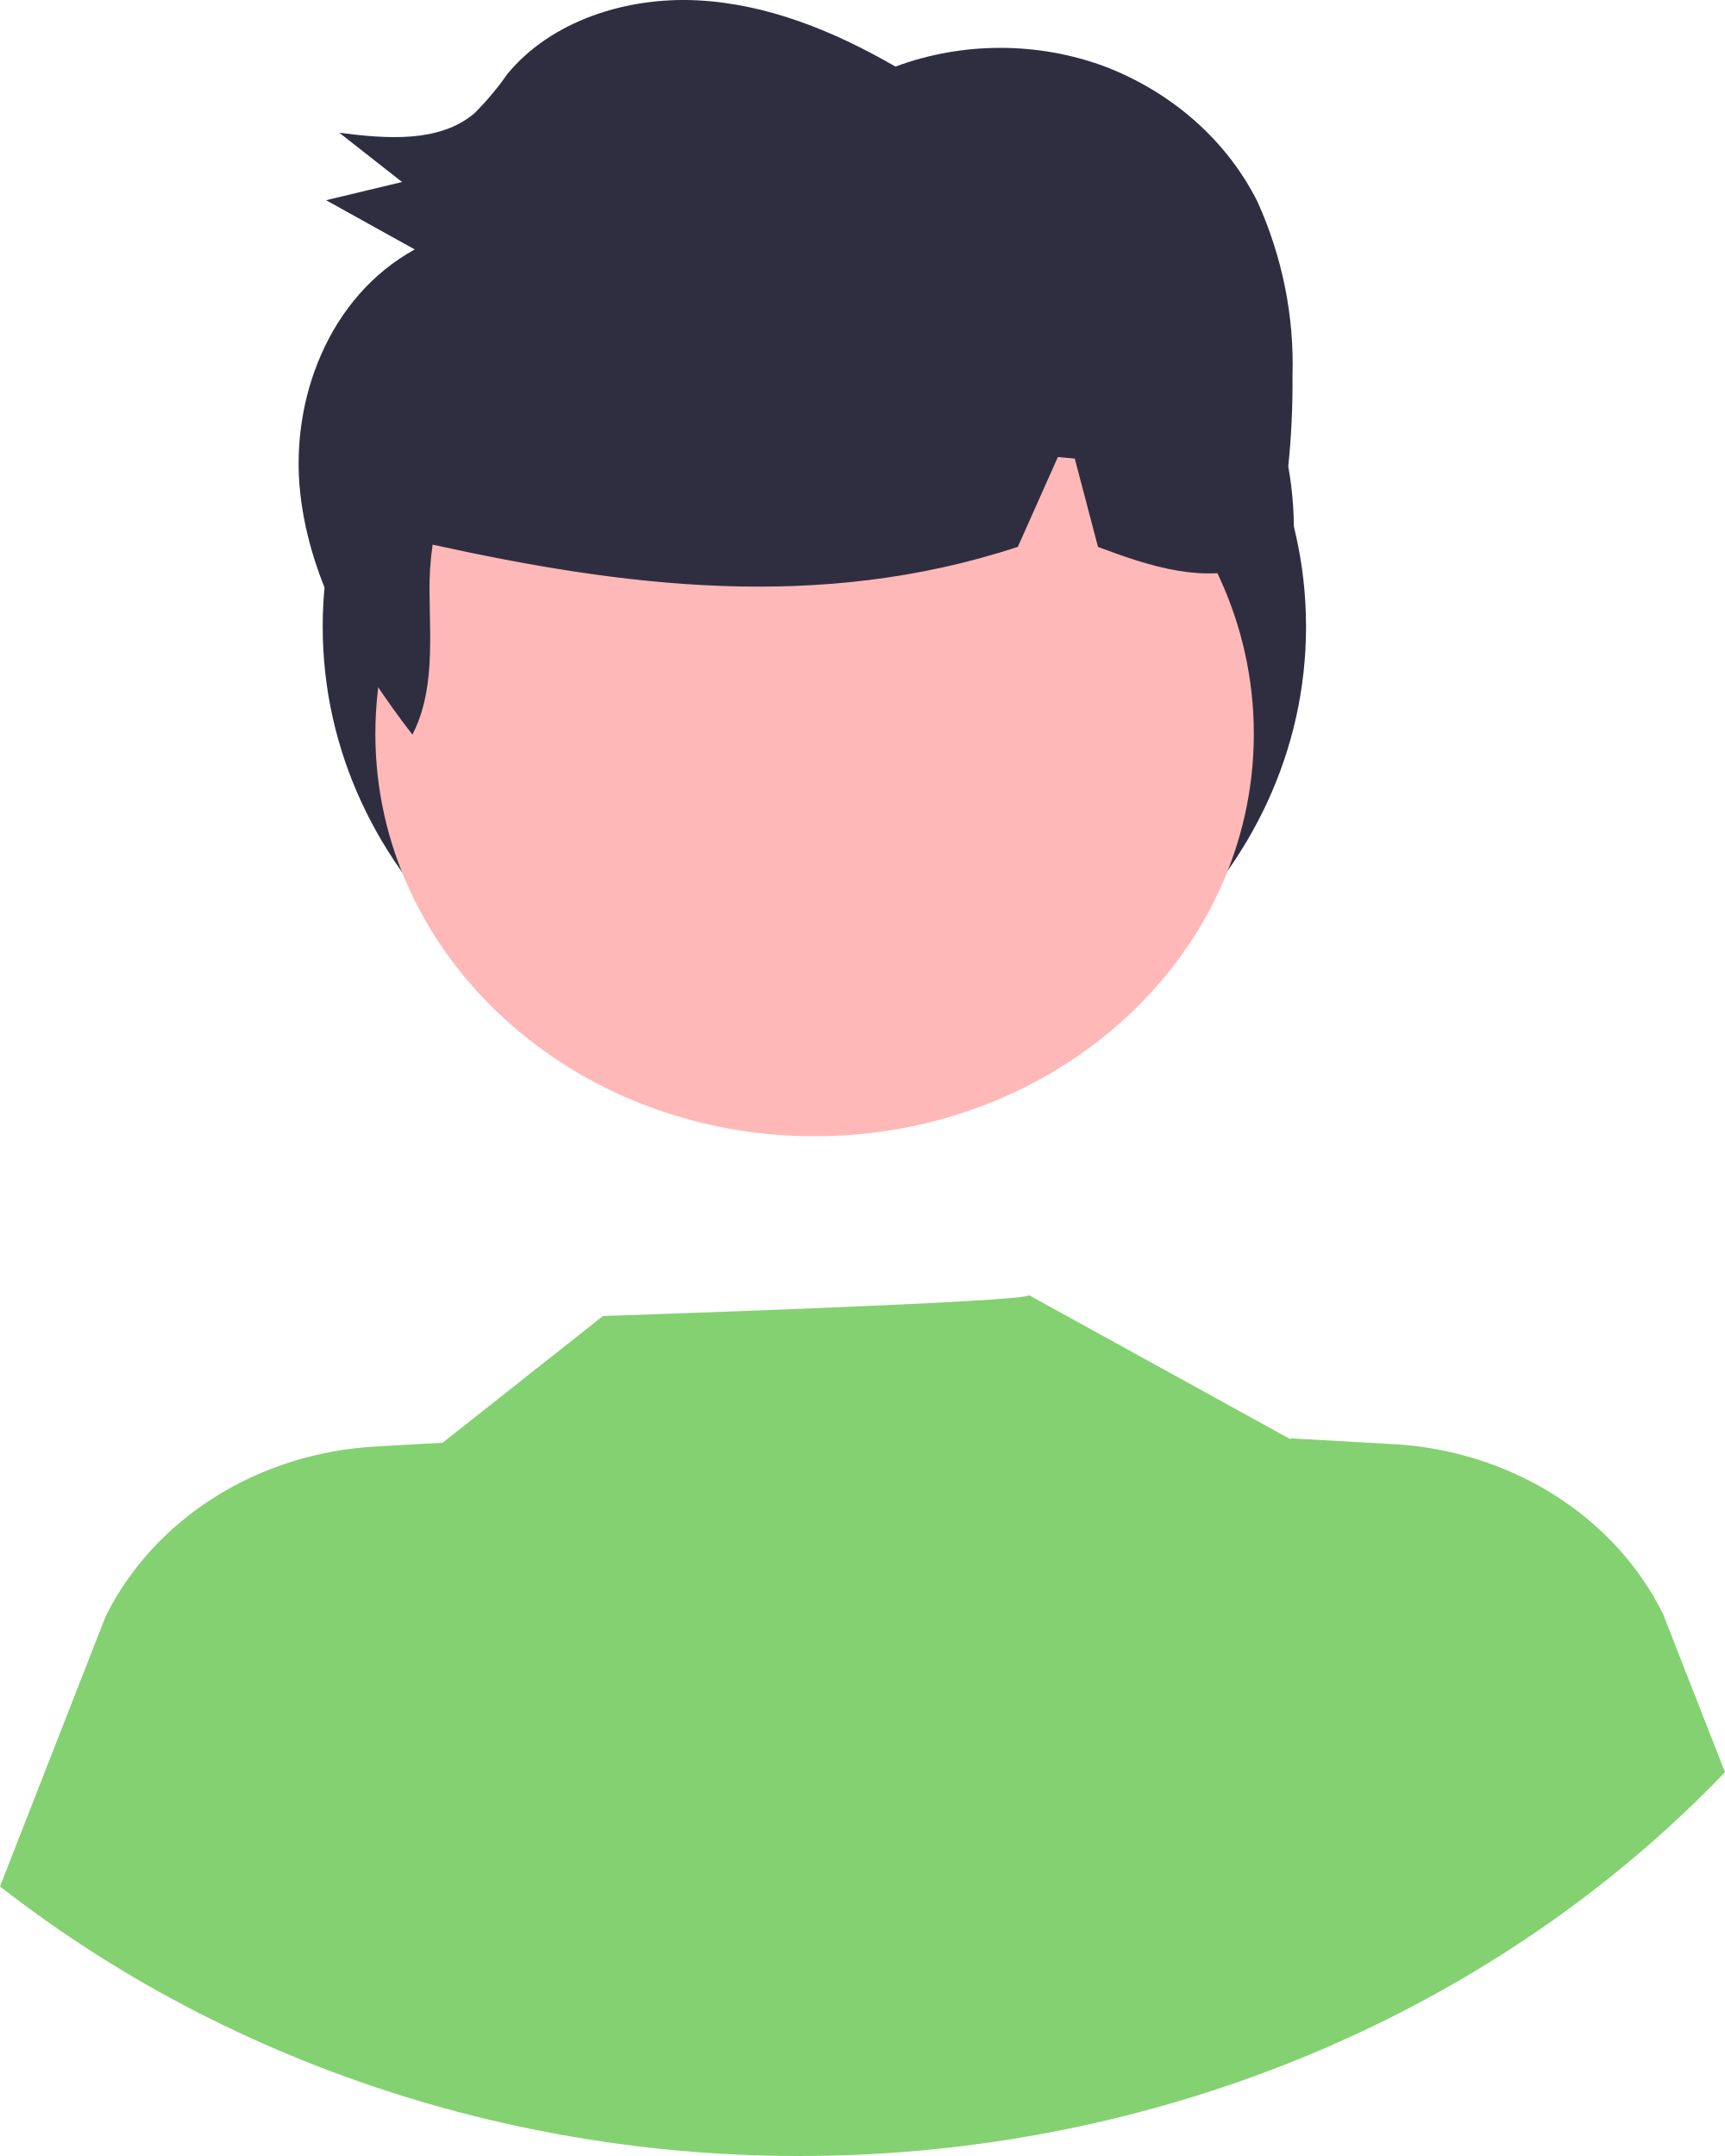
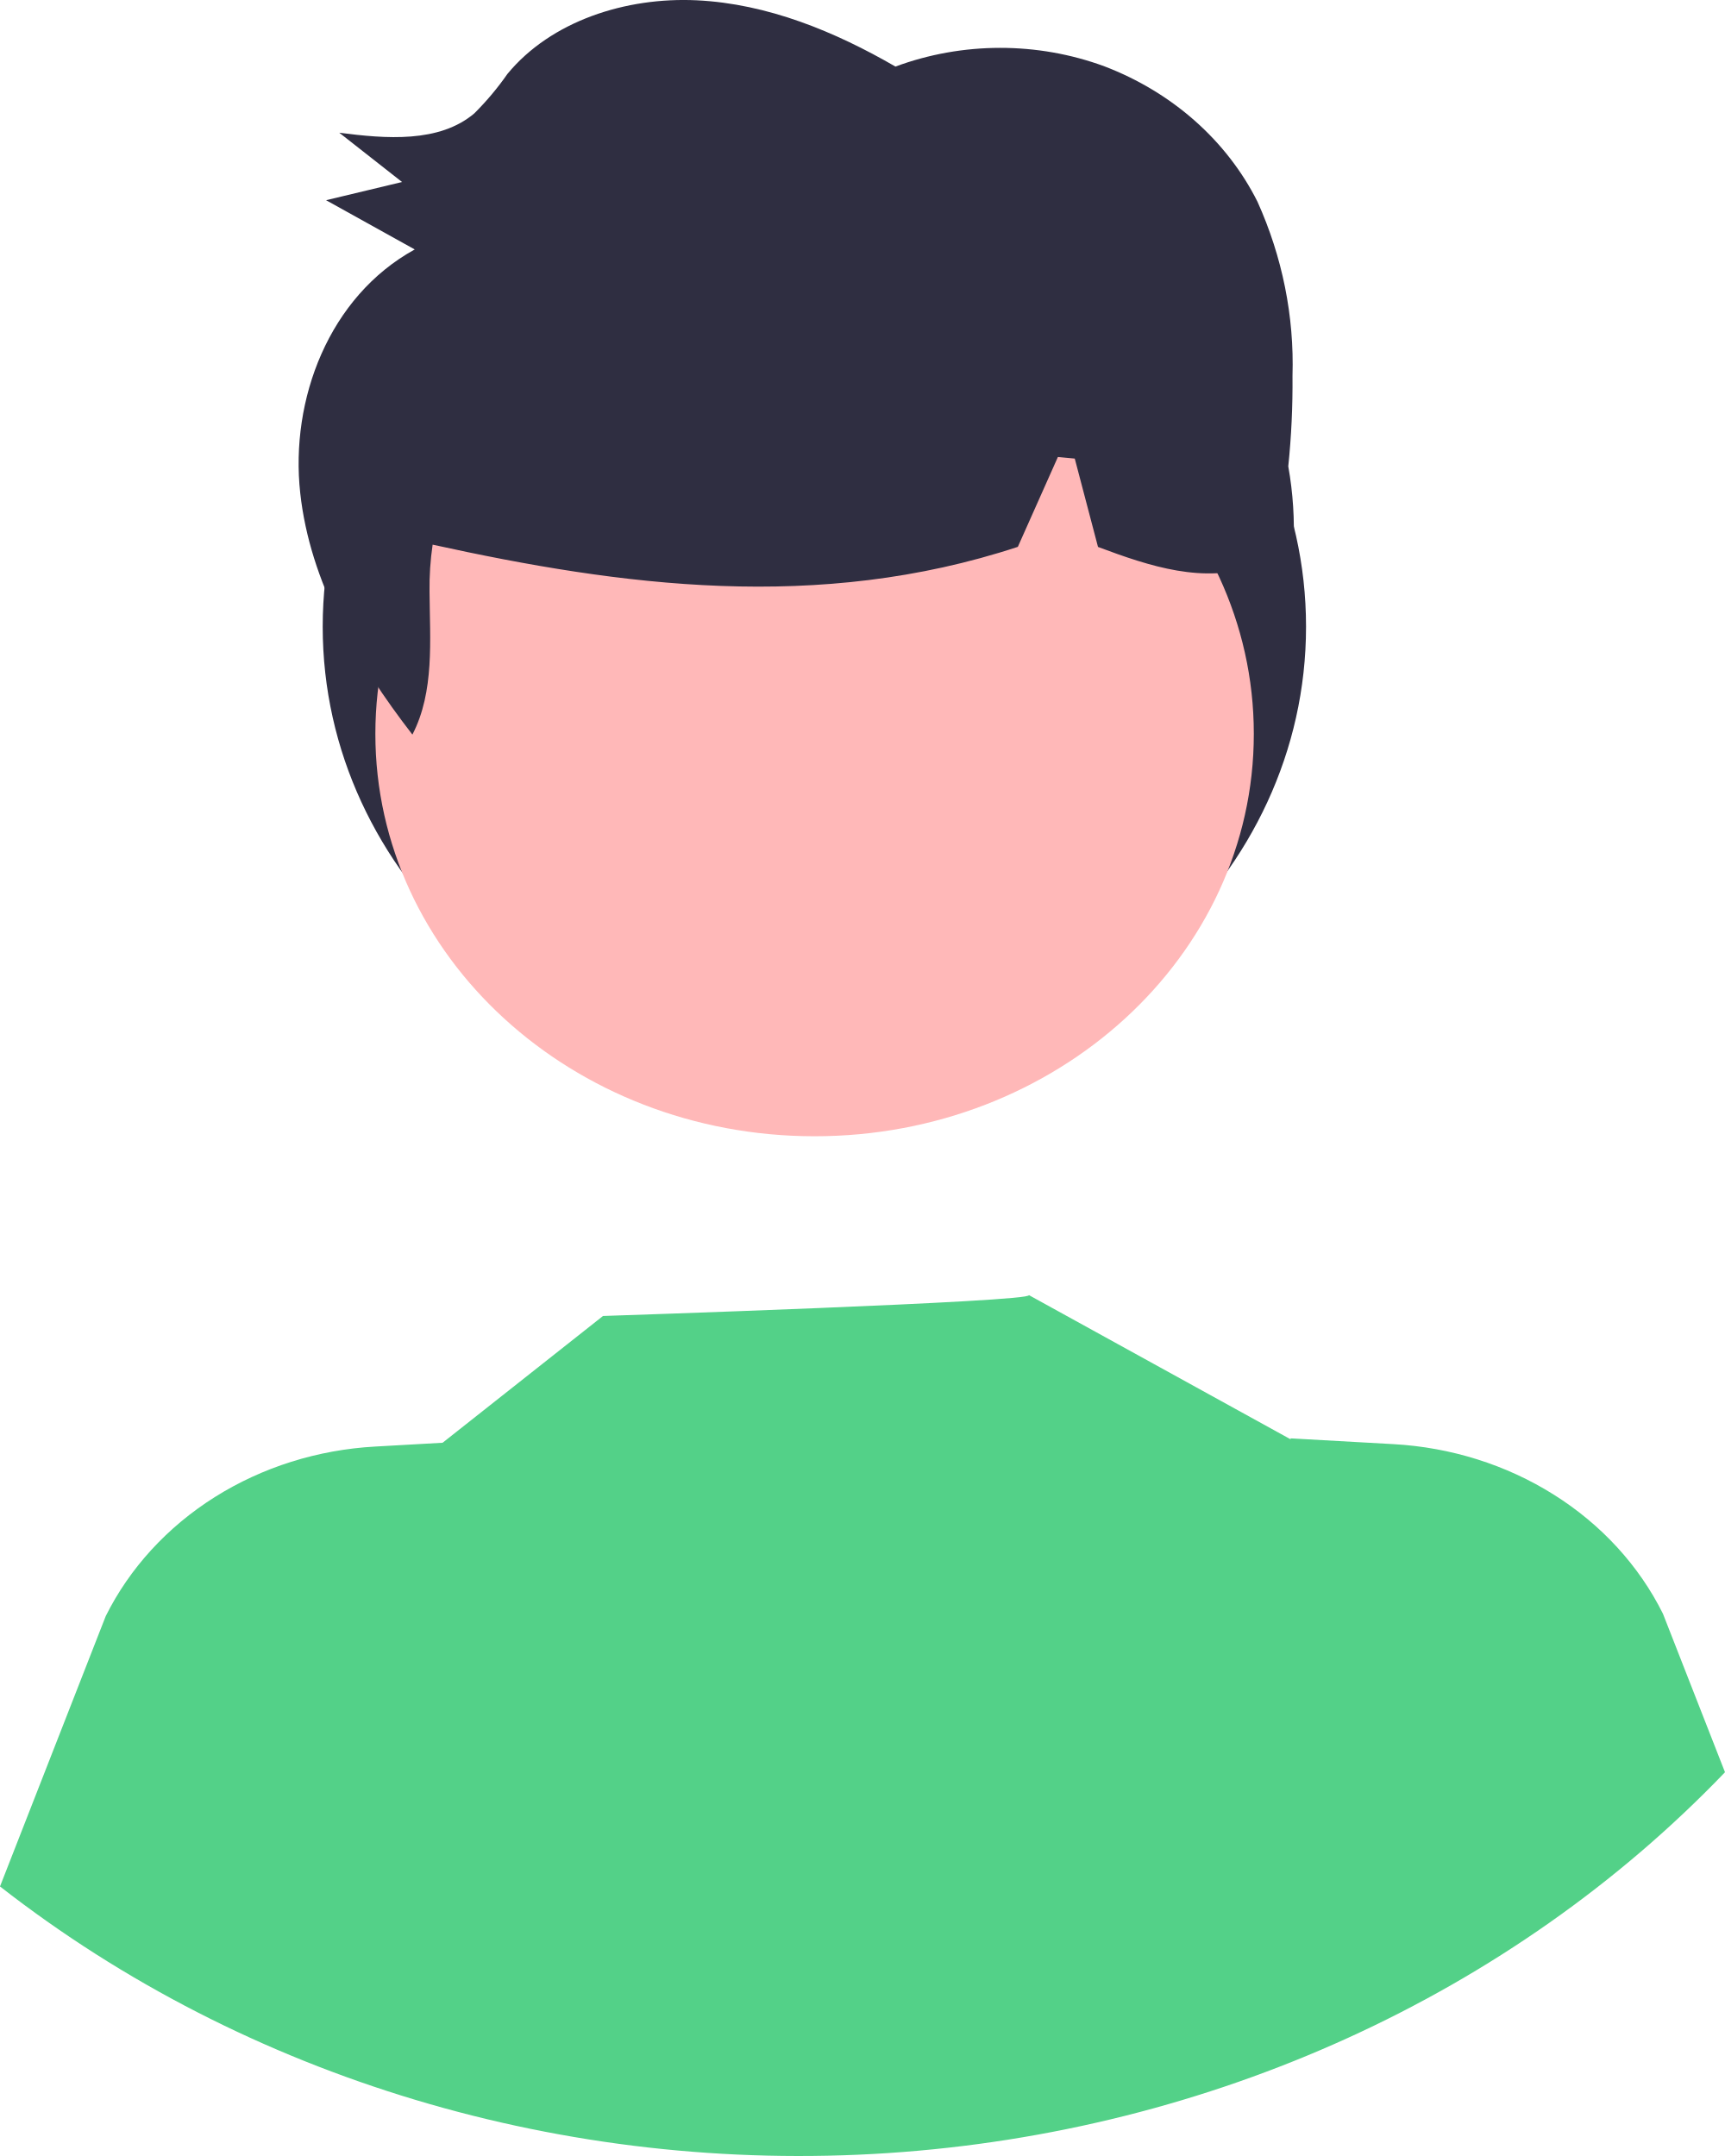
<svg xmlns="http://www.w3.org/2000/svg" width="40" height="50" viewBox="0 0 40 50" fill="none">
  <g id="osoba1">
-     <path id="body1" d="M40 41.1C35.047 46.264 28.076 49.436 20.592 49.932C13.108 50.427 5.712 48.207 0 43.749L2.452 37.479C3.006 36.366 3.881 35.411 4.982 34.718C6.083 34.026 7.369 33.62 8.703 33.547L10.263 33.459L13.983 30.519C13.983 30.519 24.006 30.191 23.857 30.034L29.929 33.38L29.924 33.357L32.31 33.491C33.644 33.565 34.93 33.97 36.031 34.663C37.133 35.355 38.007 36.31 38.561 37.424L40 41.1Z" fill="#84D171" />
+     <path id="body1" d="M40 41.1C35.047 46.264 28.076 49.436 20.592 49.932C13.108 50.427 5.712 48.207 0 43.749L2.452 37.479C3.006 36.366 3.881 35.411 4.982 34.718C6.083 34.026 7.369 33.62 8.703 33.547L10.263 33.459L13.983 30.519C13.983 30.519 24.006 30.191 23.857 30.034L29.929 33.38L29.924 33.357L32.31 33.491C33.644 33.565 34.93 33.97 36.031 34.663C37.133 35.355 38.007 36.31 38.561 37.424L40 41.1Z" fill="#53d188" />
    <g id="head1">
      <path id="Vector" d="M18.884 24.979C25.181 24.979 30.285 20.302 30.285 14.533C30.285 8.764 25.181 4.087 18.884 4.087C12.588 4.087 7.483 8.764 7.483 14.533C7.483 20.302 12.588 24.979 18.884 24.979Z" fill="#2F2E41" />
      <path id="Vector_2" d="M18.889 26.351C24.514 26.351 29.074 22.173 29.074 17.019C29.074 11.865 24.514 7.687 18.889 7.687C13.264 7.687 8.704 11.865 8.704 17.019C8.704 22.173 13.264 26.351 18.889 26.351Z" fill="#FFB8B8" />
      <path id="Vector_3" d="M29.873 10.815C29.945 10.118 29.977 9.418 29.971 8.718C30.013 7.334 29.736 5.958 29.159 4.678C28.449 3.262 27.184 2.141 25.614 1.54C24.058 0.965 22.319 0.967 20.764 1.544C19.36 0.732 17.801 0.087 16.158 0.007C14.515 -0.072 12.779 0.486 11.766 1.715C11.54 2.04 11.284 2.345 10.999 2.629C10.185 3.319 8.949 3.219 7.867 3.078C8.352 3.459 8.838 3.84 9.323 4.221C8.736 4.362 8.148 4.502 7.561 4.643C8.246 5.024 8.932 5.404 9.617 5.785C7.627 6.879 6.723 9.267 6.962 11.436C7.188 13.489 8.27 15.367 9.563 17.036C10.079 16.038 9.968 14.844 9.96 13.721C9.955 13.357 9.979 12.992 10.032 12.631C14.403 13.591 18.97 14.207 23.602 12.682L24.531 10.598C24.662 10.61 24.792 10.622 24.922 10.635L25.461 12.684C26.682 13.142 27.905 13.541 29.129 13.121C29.189 13.438 29.224 13.761 29.252 14.072C29.357 13.7 29.448 13.326 29.53 12.95C29.692 12.871 29.847 12.78 29.994 12.679C30.023 12.055 29.983 11.431 29.873 10.815V10.815Z" fill="#2F2E41" />
    </g>
  </g>
</svg>
